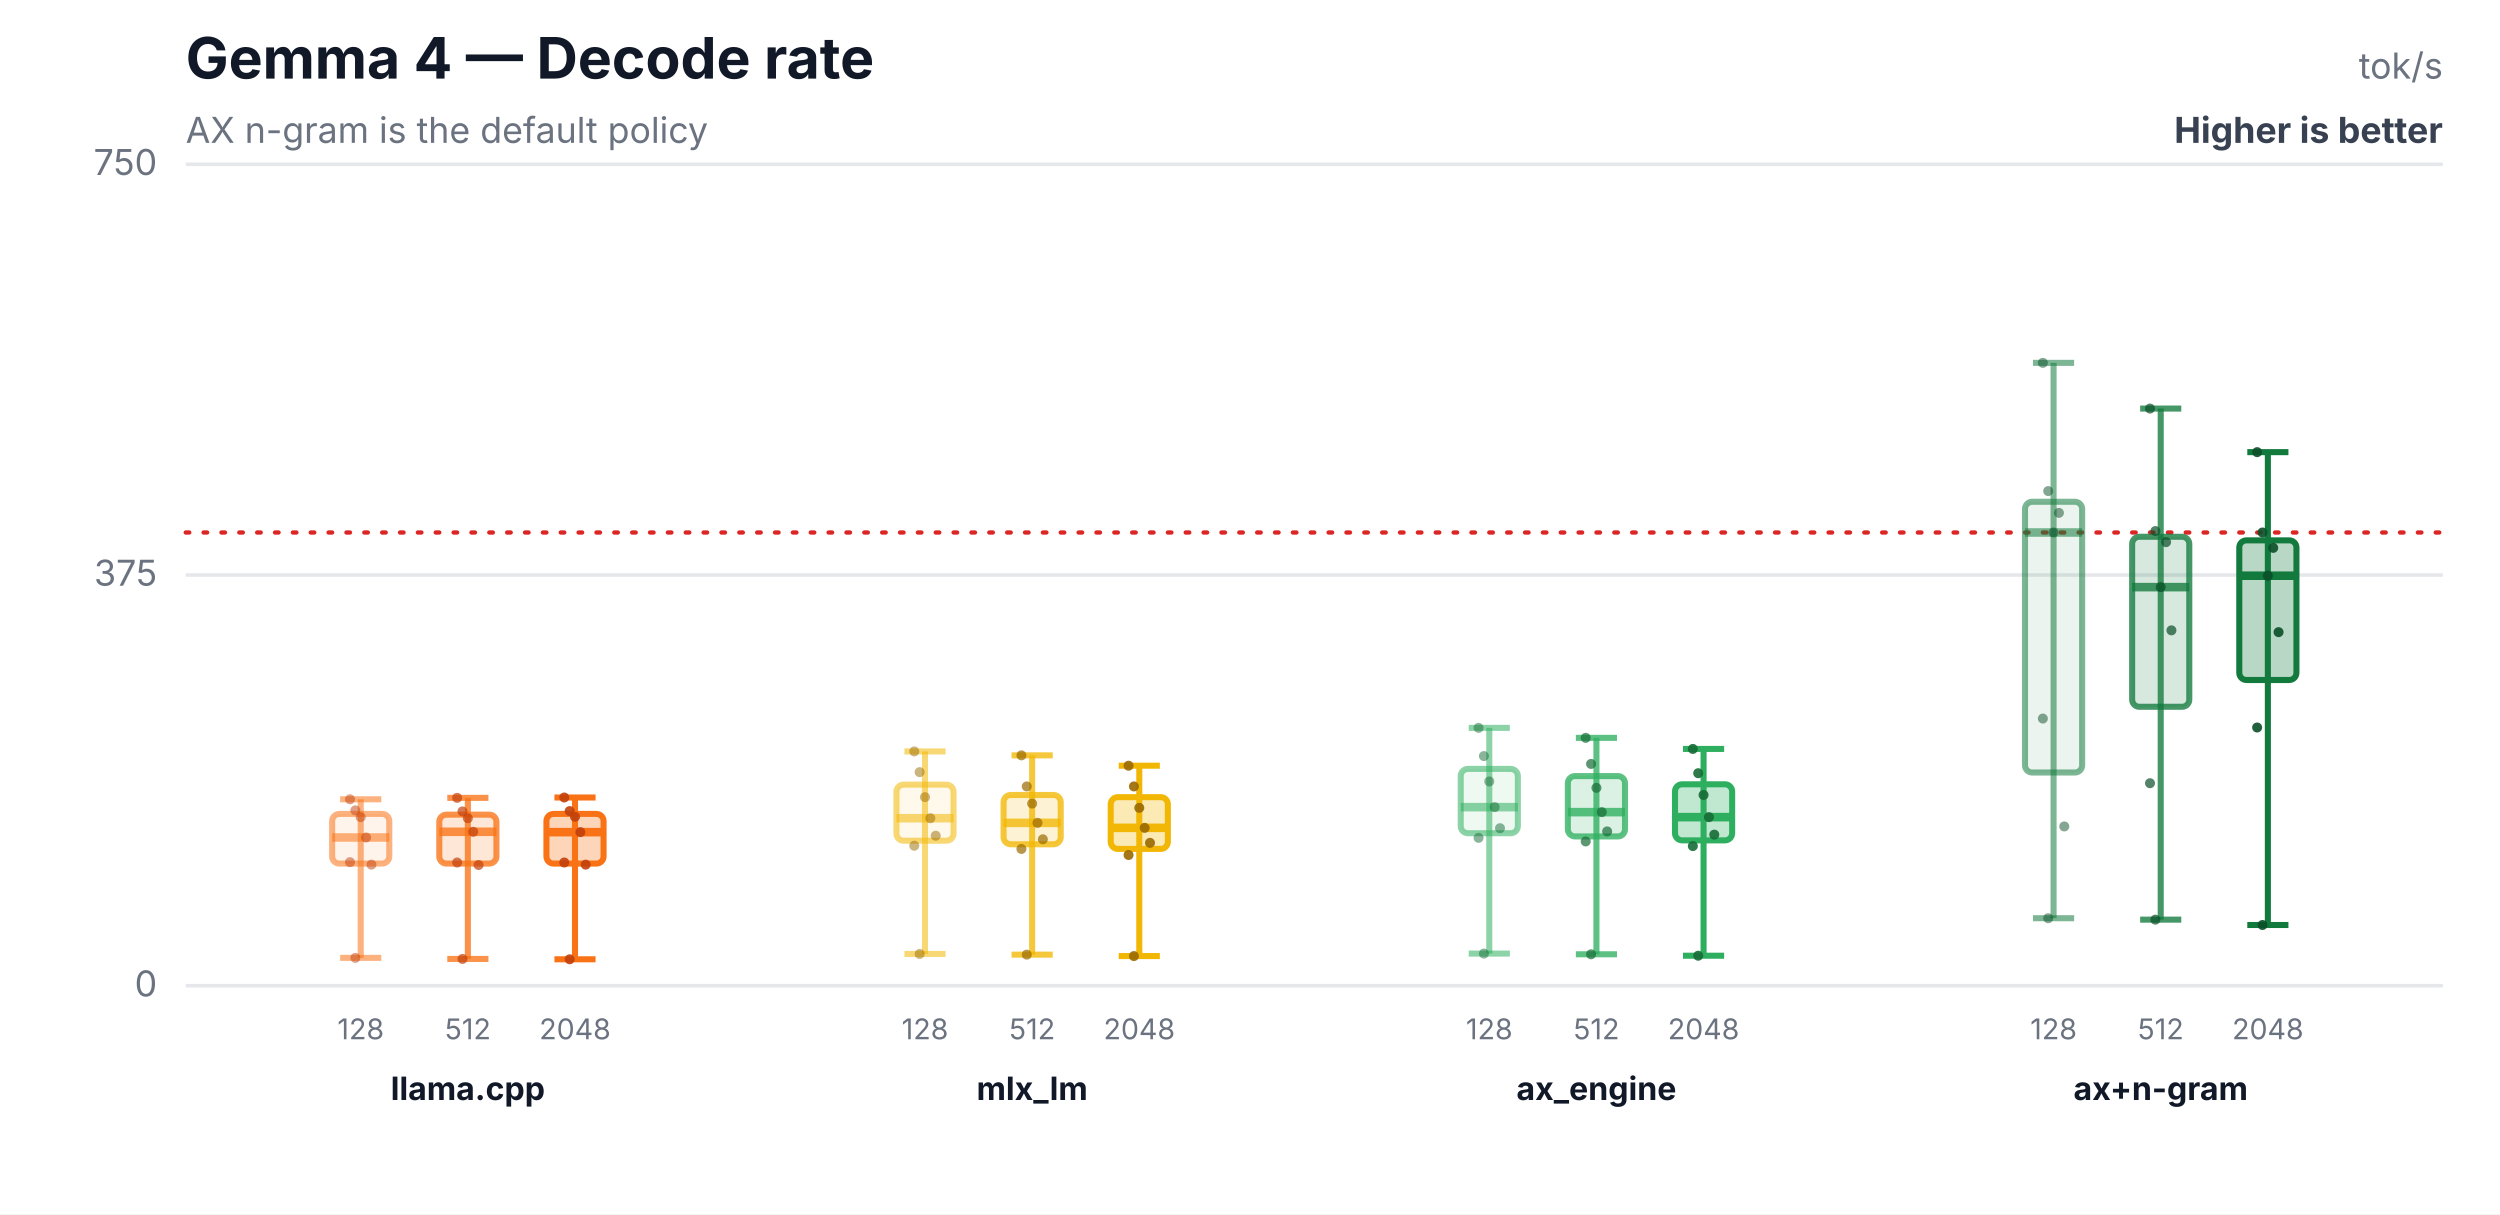
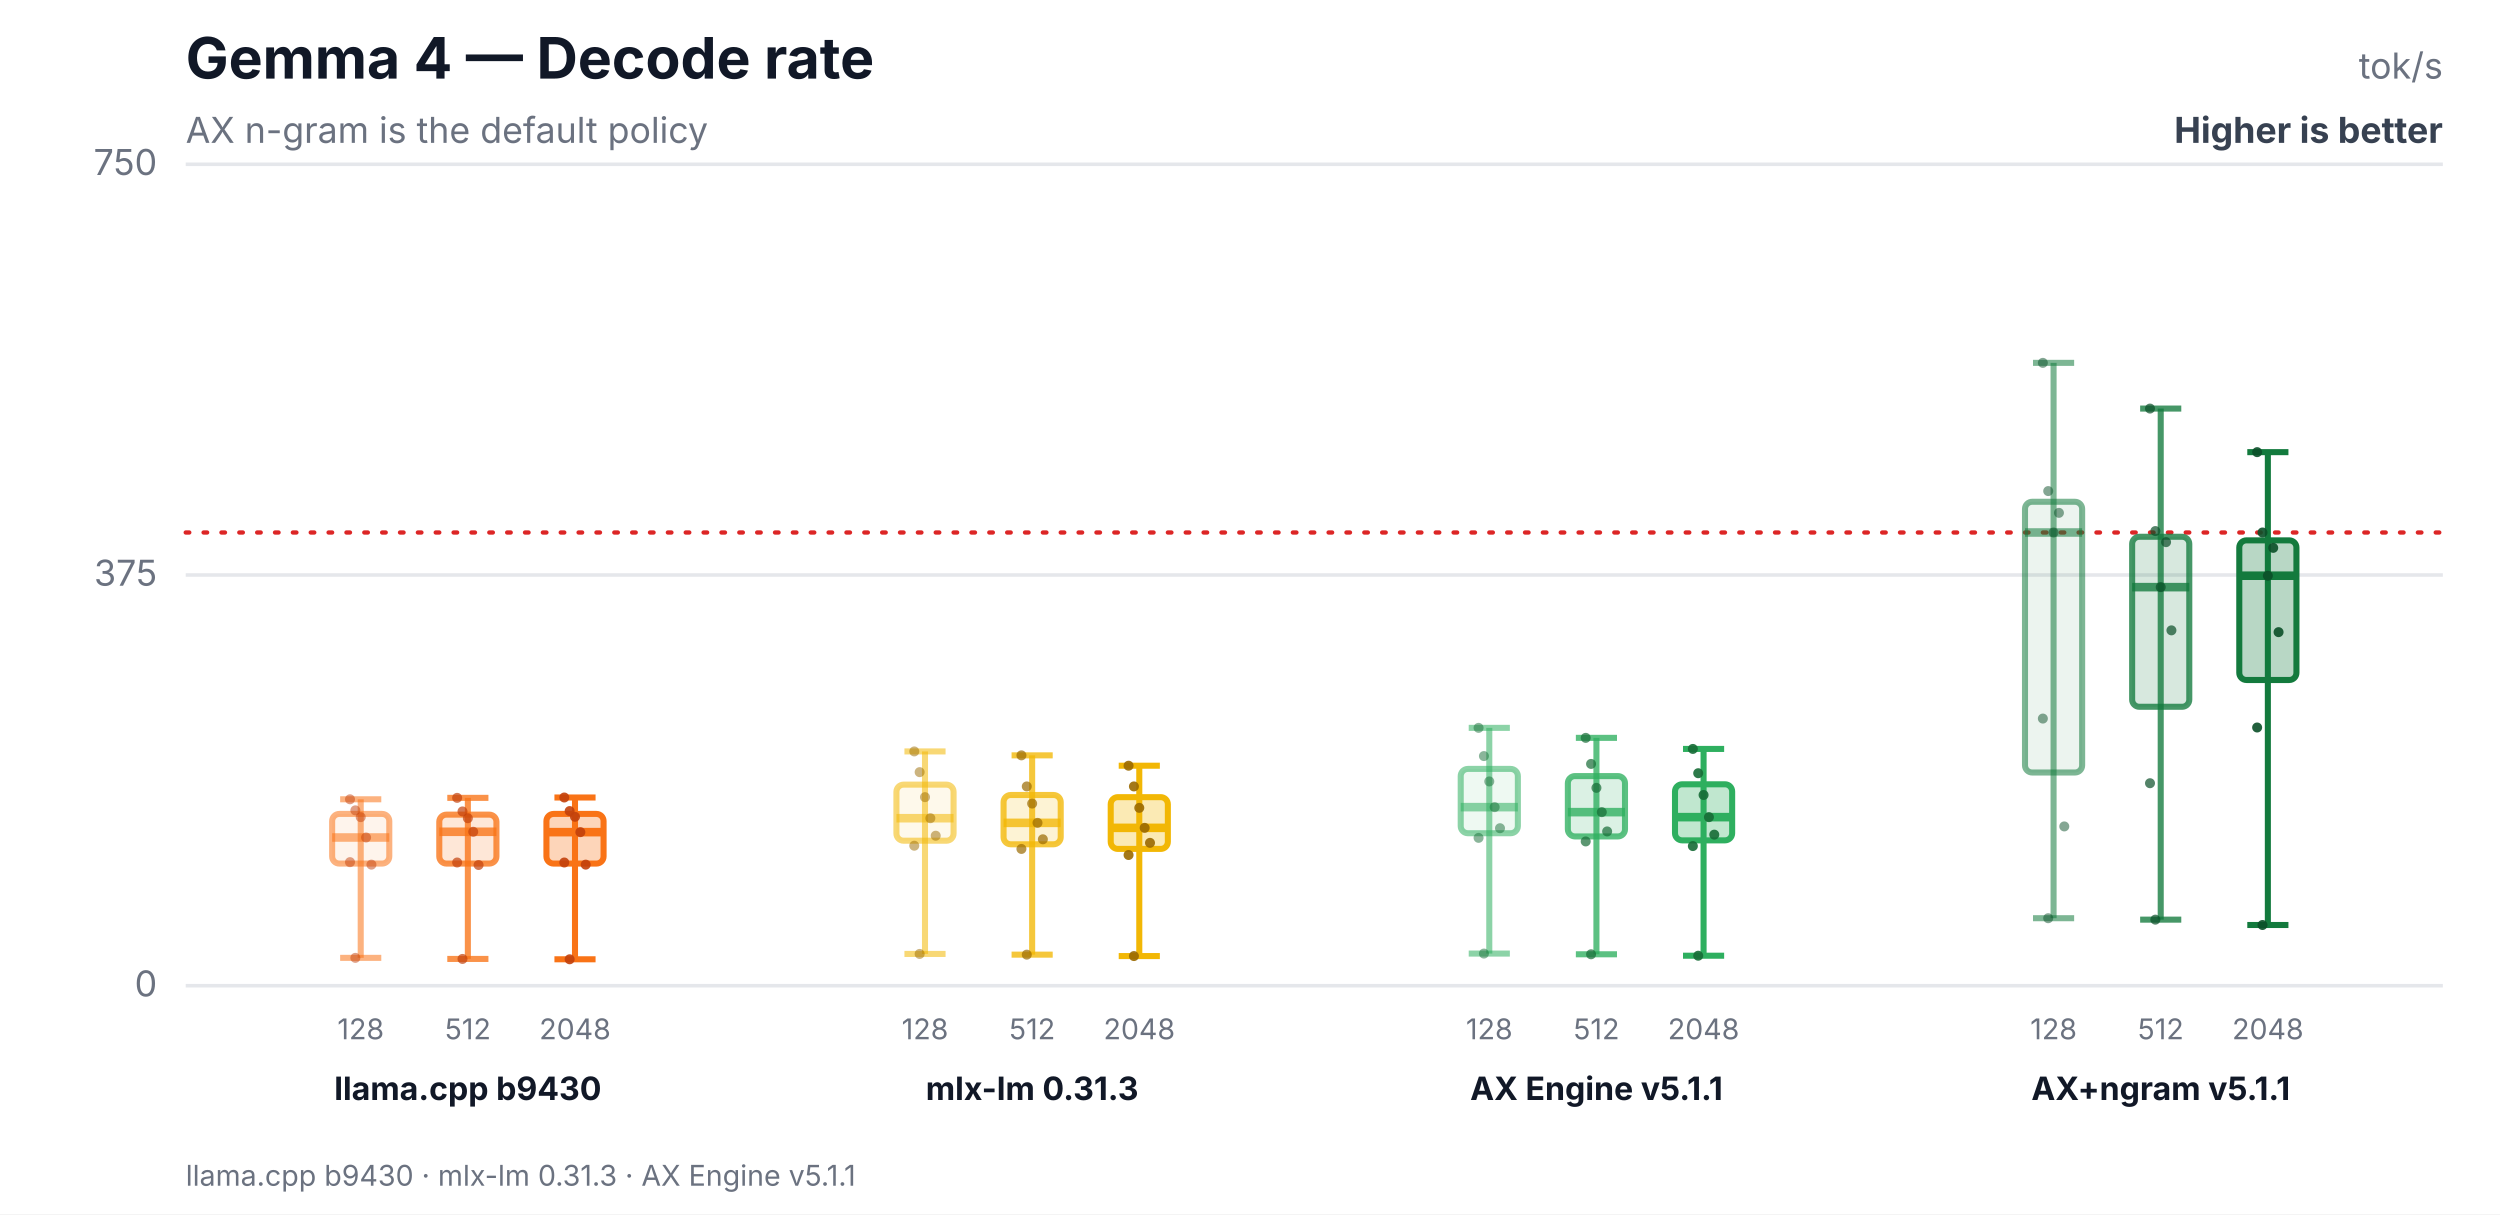
<svg xmlns="http://www.w3.org/2000/svg" width="700" height="340" viewBox="0 0 700 340" role="img" aria-labelledby="title desc">
  <rect width="700" height="340" fill="#ffffff" />
  <text x="52" y="22" font-family="Inter,Segoe UI,Arial,sans-serif" font-size="16" font-weight="700" fill="#111827">Gemma 4 — Decode rate</text>
  <text x="52" y="40" font-family="Inter,Segoe UI,Arial,sans-serif" font-size="10" fill="#6b7280">AX n-gram is the default policy</text>
  <text x="684" y="22" text-anchor="end" font-family="Inter,Segoe UI,Arial,sans-serif" font-size="10" fill="#6b7280">tok/s</text>
  <text x="684" y="40" text-anchor="end" font-family="Inter,Segoe UI,Arial,sans-serif" font-size="10" font-weight="700" fill="#374151">Higher is better</text>
  <line x1="52" y1="276.0" x2="684" y2="276.0" stroke="#e5e7eb" stroke-width="1" />
  <text x="44" y="279.0" text-anchor="end" font-family="Inter,Segoe UI,Arial,sans-serif" font-size="10" fill="#6b7280">0</text>
  <line x1="52" y1="161.0" x2="684" y2="161.0" stroke="#e5e7eb" stroke-width="1" />
  <text x="44" y="164.0" text-anchor="end" font-family="Inter,Segoe UI,Arial,sans-serif" font-size="10" fill="#6b7280">375</text>
  <line x1="52" y1="46.0" x2="684" y2="46.0" stroke="#e5e7eb" stroke-width="1" />
  <text x="44" y="49.0" text-anchor="end" font-family="Inter,Segoe UI,Arial,sans-serif" font-size="10" fill="#6b7280">750</text>
  <line x1="52" y1="149.1" x2="684" y2="149.1" stroke="#dc2626" stroke-width="1.2" stroke-dasharray="1 4" stroke-linecap="round" />
  <line x1="101" y1="223.8" x2="101" y2="268.2" stroke="#f97316" stroke-opacity="0.55" stroke-width="1.7" />
  <line x1="95.24" y1="223.8" x2="106.76" y2="223.8" stroke="#f97316" stroke-opacity="0.55" stroke-width="1.7" />
  <line x1="95.24" y1="268.2" x2="106.76" y2="268.2" stroke="#f97316" stroke-opacity="0.55" stroke-width="1.7" />
  <rect x="93" y="227.9" width="16" height="13.9" rx="2" fill="#f97316" fill-opacity="0.08" stroke="#f97316" stroke-opacity="0.55" stroke-width="1.7" />
  <line x1="93" y1="234.5" x2="109" y2="234.5" stroke="#f97316" stroke-opacity="0.55" stroke-width="2.4" />
  <text x="101" y="291" text-anchor="middle" font-family="Inter,Segoe UI,Arial,sans-serif" font-size="8" fill="#6b7280">128</text>
  <circle cx="98" cy="223.8" r="1.4" fill="#c2410c" fill-opacity="0.5" />
  <circle cx="99.5" cy="226.9" r="1.4" fill="#c2410c" fill-opacity="0.5" />
  <circle cx="101" cy="228.8" r="1.4" fill="#c2410c" fill-opacity="0.5" />
  <circle cx="102.5" cy="234.5" r="1.4" fill="#c2410c" fill-opacity="0.5" />
  <circle cx="104" cy="242.1" r="1.4" fill="#c2410c" fill-opacity="0.5" />
  <circle cx="98" cy="241.4" r="1.4" fill="#c2410c" fill-opacity="0.5" />
  <circle cx="99.5" cy="268.2" r="1.4" fill="#c2410c" fill-opacity="0.5" />
  <line x1="131" y1="223.4" x2="131" y2="268.5" stroke="#f97316" stroke-opacity="0.78" stroke-width="1.7" />
  <line x1="125.24" y1="223.4" x2="136.76" y2="223.4" stroke="#f97316" stroke-opacity="0.78" stroke-width="1.7" />
  <line x1="125.24" y1="268.5" x2="136.76" y2="268.5" stroke="#f97316" stroke-opacity="0.78" stroke-width="1.7" />
  <rect x="123" y="228.1" width="16" height="13.7" rx="2" fill="#f97316" fill-opacity="0.17" stroke="#f97316" stroke-opacity="0.78" stroke-width="1.7" />
  <line x1="123" y1="232.9" x2="139" y2="232.9" stroke="#f97316" stroke-opacity="0.78" stroke-width="2.4" />
  <text x="131" y="291" text-anchor="middle" font-family="Inter,Segoe UI,Arial,sans-serif" font-size="8" fill="#6b7280">512</text>
  <circle cx="128" cy="223.4" r="1.4" fill="#c2410c" fill-opacity="0.7" />
  <circle cx="129.5" cy="227.2" r="1.4" fill="#c2410c" fill-opacity="0.7" />
  <circle cx="131" cy="229.1" r="1.4" fill="#c2410c" fill-opacity="0.7" />
  <circle cx="132.5" cy="232.9" r="1.4" fill="#c2410c" fill-opacity="0.7" />
  <circle cx="134" cy="242.2" r="1.4" fill="#c2410c" fill-opacity="0.7" />
  <circle cx="128" cy="241.5" r="1.4" fill="#c2410c" fill-opacity="0.7" />
  <circle cx="129.5" cy="268.5" r="1.4" fill="#c2410c" fill-opacity="0.7" />
  <line x1="161" y1="223.3" x2="161" y2="268.6" stroke="#f97316" stroke-opacity="1.0" stroke-width="1.7" />
  <line x1="155.24" y1="223.3" x2="166.76" y2="223.3" stroke="#f97316" stroke-opacity="1.0" stroke-width="1.7" />
  <line x1="155.24" y1="268.6" x2="166.76" y2="268.6" stroke="#f97316" stroke-opacity="1.0" stroke-width="1.7" />
  <rect x="153" y="227.9" width="16" height="13.9" rx="2" fill="#f97316" fill-opacity="0.3" stroke="#f97316" stroke-opacity="1.0" stroke-width="1.7" />
  <line x1="153" y1="233.0" x2="169" y2="233.0" stroke="#f97316" stroke-opacity="1.0" stroke-width="2.4" />
  <text x="161" y="291" text-anchor="middle" font-family="Inter,Segoe UI,Arial,sans-serif" font-size="8" fill="#6b7280">2048</text>
  <circle cx="158" cy="223.3" r="1.4" fill="#c2410c" fill-opacity="0.9" />
  <circle cx="159.5" cy="227.1" r="1.4" fill="#c2410c" fill-opacity="0.9" />
  <circle cx="161" cy="228.7" r="1.4" fill="#c2410c" fill-opacity="0.9" />
  <circle cx="162.5" cy="233.0" r="1.4" fill="#c2410c" fill-opacity="0.9" />
  <circle cx="164" cy="242.1" r="1.4" fill="#c2410c" fill-opacity="0.9" />
  <circle cx="158" cy="241.5" r="1.4" fill="#c2410c" fill-opacity="0.9" />
  <circle cx="159.5" cy="268.6" r="1.4" fill="#c2410c" fill-opacity="0.9" />
-   <text x="131" y="308" text-anchor="middle" font-family="Inter,Segoe UI,Arial,sans-serif" font-size="9" font-weight="700" fill="#111827">llama.cpp</text>
+   <text x="131" y="308" text-anchor="middle" font-family="Inter,Segoe UI,Arial,sans-serif" font-size="9" font-weight="700" fill="#111827">llama.cpp b9430</text>
  <line x1="259" y1="210.4" x2="259" y2="267.1" stroke="#f2b705" stroke-opacity="0.55" stroke-width="1.7" />
  <line x1="253.24" y1="210.4" x2="264.76" y2="210.4" stroke="#f2b705" stroke-opacity="0.55" stroke-width="1.7" />
  <line x1="253.24" y1="267.1" x2="264.76" y2="267.1" stroke="#f2b705" stroke-opacity="0.55" stroke-width="1.7" />
  <rect x="251" y="219.7" width="16" height="15.7" rx="2" fill="#f2b705" fill-opacity="0.08" stroke="#f2b705" stroke-opacity="0.55" stroke-width="1.7" />
  <line x1="251" y1="229.1" x2="267" y2="229.1" stroke="#f2b705" stroke-opacity="0.55" stroke-width="2.4" />
  <text x="259" y="291" text-anchor="middle" font-family="Inter,Segoe UI,Arial,sans-serif" font-size="8" fill="#6b7280">128</text>
  <circle cx="256" cy="210.4" r="1.4" fill="#9a6a00" fill-opacity="0.5" />
  <circle cx="257.5" cy="216.2" r="1.4" fill="#9a6a00" fill-opacity="0.5" />
  <circle cx="259" cy="223.2" r="1.4" fill="#9a6a00" fill-opacity="0.5" />
  <circle cx="260.5" cy="229.1" r="1.4" fill="#9a6a00" fill-opacity="0.5" />
  <circle cx="262" cy="234.0" r="1.4" fill="#9a6a00" fill-opacity="0.5" />
  <circle cx="256" cy="236.8" r="1.4" fill="#9a6a00" fill-opacity="0.5" />
  <circle cx="257.5" cy="267.1" r="1.4" fill="#9a6a00" fill-opacity="0.5" />
  <line x1="289" y1="211.5" x2="289" y2="267.3" stroke="#f2b705" stroke-opacity="0.78" stroke-width="1.7" />
  <line x1="283.24" y1="211.5" x2="294.76" y2="211.5" stroke="#f2b705" stroke-opacity="0.78" stroke-width="1.7" />
  <line x1="283.24" y1="267.3" x2="294.76" y2="267.3" stroke="#f2b705" stroke-opacity="0.78" stroke-width="1.7" />
  <rect x="281" y="222.6" width="16" height="13.8" rx="2" fill="#f2b705" fill-opacity="0.17" stroke="#f2b705" stroke-opacity="0.78" stroke-width="1.7" />
  <line x1="281" y1="230.4" x2="297" y2="230.4" stroke="#f2b705" stroke-opacity="0.78" stroke-width="2.4" />
  <text x="289" y="291" text-anchor="middle" font-family="Inter,Segoe UI,Arial,sans-serif" font-size="8" fill="#6b7280">512</text>
  <circle cx="286" cy="211.5" r="1.4" fill="#9a6a00" fill-opacity="0.7" />
  <circle cx="287.5" cy="220.2" r="1.4" fill="#9a6a00" fill-opacity="0.7" />
  <circle cx="289" cy="225.0" r="1.4" fill="#9a6a00" fill-opacity="0.7" />
  <circle cx="290.5" cy="230.4" r="1.4" fill="#9a6a00" fill-opacity="0.7" />
  <circle cx="292" cy="235.0" r="1.4" fill="#9a6a00" fill-opacity="0.7" />
  <circle cx="286" cy="237.7" r="1.4" fill="#9a6a00" fill-opacity="0.7" />
  <circle cx="287.5" cy="267.3" r="1.4" fill="#9a6a00" fill-opacity="0.7" />
  <line x1="319" y1="214.4" x2="319" y2="267.7" stroke="#f2b705" stroke-opacity="1.0" stroke-width="1.7" />
  <line x1="313.24" y1="214.4" x2="324.76" y2="214.4" stroke="#f2b705" stroke-opacity="1.0" stroke-width="1.7" />
  <line x1="313.24" y1="267.7" x2="324.76" y2="267.7" stroke="#f2b705" stroke-opacity="1.0" stroke-width="1.7" />
  <rect x="311" y="223.2" width="16" height="14.5" rx="2" fill="#f2b705" fill-opacity="0.3" stroke="#f2b705" stroke-opacity="1.0" stroke-width="1.7" />
  <line x1="311" y1="231.8" x2="327" y2="231.8" stroke="#f2b705" stroke-opacity="1.0" stroke-width="2.4" />
  <text x="319" y="291" text-anchor="middle" font-family="Inter,Segoe UI,Arial,sans-serif" font-size="8" fill="#6b7280">2048</text>
  <circle cx="316" cy="214.4" r="1.4" fill="#9a6a00" fill-opacity="0.9" />
  <circle cx="317.5" cy="220.2" r="1.4" fill="#9a6a00" fill-opacity="0.9" />
  <circle cx="319" cy="226.2" r="1.4" fill="#9a6a00" fill-opacity="0.9" />
  <circle cx="320.5" cy="231.8" r="1.4" fill="#9a6a00" fill-opacity="0.9" />
  <circle cx="322" cy="236.0" r="1.4" fill="#9a6a00" fill-opacity="0.9" />
  <circle cx="316" cy="239.4" r="1.4" fill="#9a6a00" fill-opacity="0.9" />
  <circle cx="317.5" cy="267.7" r="1.4" fill="#9a6a00" fill-opacity="0.9" />
-   <text x="289" y="308" text-anchor="middle" font-family="Inter,Segoe UI,Arial,sans-serif" font-size="9" font-weight="700" fill="#111827">mlx_lm</text>
+   <text x="289" y="308" text-anchor="middle" font-family="Inter,Segoe UI,Arial,sans-serif" font-size="9" font-weight="700" fill="#111827">mlx-lm 0.31.3</text>
  <line x1="417" y1="203.8" x2="417" y2="267.0" stroke="#2eaf5f" stroke-opacity="0.55" stroke-width="1.7" />
  <line x1="411.24" y1="203.8" x2="422.76" y2="203.8" stroke="#2eaf5f" stroke-opacity="0.55" stroke-width="1.7" />
  <line x1="411.24" y1="267.0" x2="422.76" y2="267.0" stroke="#2eaf5f" stroke-opacity="0.55" stroke-width="1.7" />
  <rect x="409" y="215.3" width="16" height="18.0" rx="2" fill="#2eaf5f" fill-opacity="0.08" stroke="#2eaf5f" stroke-opacity="0.55" stroke-width="1.7" />
  <line x1="409" y1="226.0" x2="425" y2="226.0" stroke="#2eaf5f" stroke-opacity="0.55" stroke-width="2.4" />
  <text x="417" y="291" text-anchor="middle" font-family="Inter,Segoe UI,Arial,sans-serif" font-size="8" fill="#6b7280">128</text>
  <circle cx="414" cy="203.8" r="1.4" fill="#176c37" fill-opacity="0.5" />
  <circle cx="415.5" cy="211.7" r="1.4" fill="#176c37" fill-opacity="0.5" />
  <circle cx="417" cy="218.8" r="1.4" fill="#176c37" fill-opacity="0.5" />
  <circle cx="418.5" cy="226.0" r="1.4" fill="#176c37" fill-opacity="0.5" />
  <circle cx="420" cy="231.9" r="1.4" fill="#176c37" fill-opacity="0.5" />
  <circle cx="414" cy="234.6" r="1.4" fill="#176c37" fill-opacity="0.5" />
  <circle cx="415.5" cy="267.0" r="1.4" fill="#176c37" fill-opacity="0.5" />
  <line x1="447" y1="206.6" x2="447" y2="267.2" stroke="#2eaf5f" stroke-opacity="0.78" stroke-width="1.7" />
  <line x1="441.24" y1="206.6" x2="452.76" y2="206.6" stroke="#2eaf5f" stroke-opacity="0.78" stroke-width="1.7" />
  <line x1="441.24" y1="267.2" x2="452.76" y2="267.2" stroke="#2eaf5f" stroke-opacity="0.78" stroke-width="1.7" />
  <rect x="439" y="217.3" width="16" height="16.9" rx="2" fill="#2eaf5f" fill-opacity="0.17" stroke="#2eaf5f" stroke-opacity="0.78" stroke-width="1.7" />
  <line x1="439" y1="227.4" x2="455" y2="227.4" stroke="#2eaf5f" stroke-opacity="0.78" stroke-width="2.4" />
  <text x="447" y="291" text-anchor="middle" font-family="Inter,Segoe UI,Arial,sans-serif" font-size="8" fill="#6b7280">512</text>
  <circle cx="444" cy="206.6" r="1.4" fill="#176c37" fill-opacity="0.7" />
  <circle cx="445.5" cy="213.9" r="1.4" fill="#176c37" fill-opacity="0.7" />
  <circle cx="447" cy="220.6" r="1.4" fill="#176c37" fill-opacity="0.7" />
  <circle cx="448.5" cy="227.4" r="1.4" fill="#176c37" fill-opacity="0.7" />
  <circle cx="450" cy="232.8" r="1.4" fill="#176c37" fill-opacity="0.7" />
  <circle cx="444" cy="235.6" r="1.4" fill="#176c37" fill-opacity="0.7" />
  <circle cx="445.5" cy="267.2" r="1.4" fill="#176c37" fill-opacity="0.7" />
  <line x1="477" y1="209.7" x2="477" y2="267.6" stroke="#2eaf5f" stroke-opacity="1.0" stroke-width="1.7" />
  <line x1="471.24" y1="209.7" x2="482.76" y2="209.7" stroke="#2eaf5f" stroke-opacity="1.0" stroke-width="1.7" />
  <line x1="471.24" y1="267.6" x2="482.76" y2="267.6" stroke="#2eaf5f" stroke-opacity="1.0" stroke-width="1.7" />
  <rect x="469" y="219.6" width="16" height="15.7" rx="2" fill="#2eaf5f" fill-opacity="0.3" stroke="#2eaf5f" stroke-opacity="1.0" stroke-width="1.7" />
  <line x1="469" y1="228.8" x2="485" y2="228.8" stroke="#2eaf5f" stroke-opacity="1.0" stroke-width="2.4" />
  <text x="477" y="291" text-anchor="middle" font-family="Inter,Segoe UI,Arial,sans-serif" font-size="8" fill="#6b7280">2048</text>
  <circle cx="474" cy="209.7" r="1.4" fill="#176c37" fill-opacity="0.9" />
  <circle cx="475.5" cy="216.5" r="1.4" fill="#176c37" fill-opacity="0.9" />
  <circle cx="477" cy="222.6" r="1.4" fill="#176c37" fill-opacity="0.9" />
  <circle cx="478.5" cy="228.8" r="1.4" fill="#176c37" fill-opacity="0.9" />
  <circle cx="480" cy="233.7" r="1.4" fill="#176c37" fill-opacity="0.9" />
  <circle cx="474" cy="236.9" r="1.4" fill="#176c37" fill-opacity="0.9" />
  <circle cx="475.5" cy="267.6" r="1.4" fill="#176c37" fill-opacity="0.9" />
-   <text x="447" y="308" text-anchor="middle" font-family="Inter,Segoe UI,Arial,sans-serif" font-size="9" font-weight="700" fill="#111827">ax_engine</text>
+   <text x="447" y="308" text-anchor="middle" font-family="Inter,Segoe UI,Arial,sans-serif" font-size="9" font-weight="700" fill="#111827">AX Engine v5.1.1</text>
  <line x1="575" y1="101.6" x2="575" y2="257.1" stroke="#137a3d" stroke-opacity="0.55" stroke-width="1.7" />
  <line x1="569.24" y1="101.6" x2="580.76" y2="101.6" stroke="#137a3d" stroke-opacity="0.55" stroke-width="1.7" />
  <line x1="569.24" y1="257.1" x2="580.76" y2="257.1" stroke="#137a3d" stroke-opacity="0.55" stroke-width="1.7" />
  <rect x="567" y="140.5" width="16" height="75.8" rx="2" fill="#137a3d" fill-opacity="0.08" stroke="#137a3d" stroke-opacity="0.55" stroke-width="1.7" />
  <line x1="567" y1="149.1" x2="583" y2="149.1" stroke="#137a3d" stroke-opacity="0.55" stroke-width="2.4" />
  <text x="575" y="291" text-anchor="middle" font-family="Inter,Segoe UI,Arial,sans-serif" font-size="8" fill="#6b7280">128</text>
  <circle cx="572" cy="101.6" r="1.4" fill="#0b4f28" fill-opacity="0.5" />
  <circle cx="573.5" cy="137.5" r="1.4" fill="#0b4f28" fill-opacity="0.5" />
  <circle cx="575" cy="149.1" r="1.4" fill="#0b4f28" fill-opacity="0.5" />
  <circle cx="576.5" cy="143.6" r="1.4" fill="#0b4f28" fill-opacity="0.5" />
  <circle cx="578" cy="231.4" r="1.4" fill="#0b4f28" fill-opacity="0.5" />
  <circle cx="572" cy="201.2" r="1.4" fill="#0b4f28" fill-opacity="0.5" />
  <circle cx="573.5" cy="257.1" r="1.4" fill="#0b4f28" fill-opacity="0.5" />
  <line x1="605" y1="114.4" x2="605" y2="257.5" stroke="#137a3d" stroke-opacity="0.78" stroke-width="1.7" />
  <line x1="599.24" y1="114.4" x2="610.76" y2="114.4" stroke="#137a3d" stroke-opacity="0.78" stroke-width="1.7" />
  <line x1="599.24" y1="257.5" x2="610.76" y2="257.5" stroke="#137a3d" stroke-opacity="0.78" stroke-width="1.7" />
  <rect x="597" y="150.3" width="16" height="47.6" rx="2" fill="#137a3d" fill-opacity="0.17" stroke="#137a3d" stroke-opacity="0.78" stroke-width="1.7" />
  <line x1="597" y1="164.4" x2="613" y2="164.4" stroke="#137a3d" stroke-opacity="0.78" stroke-width="2.4" />
  <text x="605" y="291" text-anchor="middle" font-family="Inter,Segoe UI,Arial,sans-serif" font-size="8" fill="#6b7280">512</text>
  <circle cx="602" cy="114.4" r="1.4" fill="#0b4f28" fill-opacity="0.7" />
  <circle cx="603.5" cy="148.7" r="1.4" fill="#0b4f28" fill-opacity="0.7" />
  <circle cx="605" cy="164.4" r="1.4" fill="#0b4f28" fill-opacity="0.7" />
  <circle cx="606.5" cy="151.8" r="1.4" fill="#0b4f28" fill-opacity="0.7" />
  <circle cx="608" cy="176.5" r="1.4" fill="#0b4f28" fill-opacity="0.7" />
  <circle cx="602" cy="219.3" r="1.4" fill="#0b4f28" fill-opacity="0.7" />
  <circle cx="603.5" cy="257.5" r="1.4" fill="#0b4f28" fill-opacity="0.7" />
  <line x1="635" y1="126.6" x2="635" y2="259.0" stroke="#137a3d" stroke-opacity="1.0" stroke-width="1.7" />
  <line x1="629.24" y1="126.6" x2="640.76" y2="126.6" stroke="#137a3d" stroke-opacity="1.0" stroke-width="1.7" />
  <line x1="629.24" y1="259.0" x2="640.76" y2="259.0" stroke="#137a3d" stroke-opacity="1.0" stroke-width="1.7" />
  <rect x="627" y="151.3" width="16" height="39.1" rx="2" fill="#137a3d" fill-opacity="0.3" stroke="#137a3d" stroke-opacity="1.0" stroke-width="1.7" />
  <line x1="627" y1="161.2" x2="643" y2="161.2" stroke="#137a3d" stroke-opacity="1.0" stroke-width="2.4" />
  <text x="635" y="291" text-anchor="middle" font-family="Inter,Segoe UI,Arial,sans-serif" font-size="8" fill="#6b7280">2048</text>
  <circle cx="632" cy="126.6" r="1.4" fill="#0b4f28" fill-opacity="0.9" />
  <circle cx="633.5" cy="149.1" r="1.4" fill="#0b4f28" fill-opacity="0.9" />
  <circle cx="635" cy="161.2" r="1.4" fill="#0b4f28" fill-opacity="0.9" />
  <circle cx="636.5" cy="153.4" r="1.4" fill="#0b4f28" fill-opacity="0.9" />
  <circle cx="638" cy="177.0" r="1.4" fill="#0b4f28" fill-opacity="0.9" />
  <circle cx="632" cy="203.7" r="1.4" fill="#0b4f28" fill-opacity="0.9" />
  <circle cx="633.5" cy="259.0" r="1.4" fill="#0b4f28" fill-opacity="0.9" />
-   <text x="605" y="308" text-anchor="middle" font-family="Inter,Segoe UI,Arial,sans-serif" font-size="9" font-weight="700" fill="#111827">ax+n-gram</text>
+   <text x="605" y="308" text-anchor="middle" font-family="Inter,Segoe UI,Arial,sans-serif" font-size="9" font-weight="700" fill="#111827">AX+ngram v5.1.1</text>
+   <text x="52" y="332" font-family="Inter,Segoe UI,Arial,sans-serif" font-size="8" fill="#6b7280">llama.cpp b9430 · mlx-lm 0.31.3 · AX Engine v5.1.1</text>
</svg>
